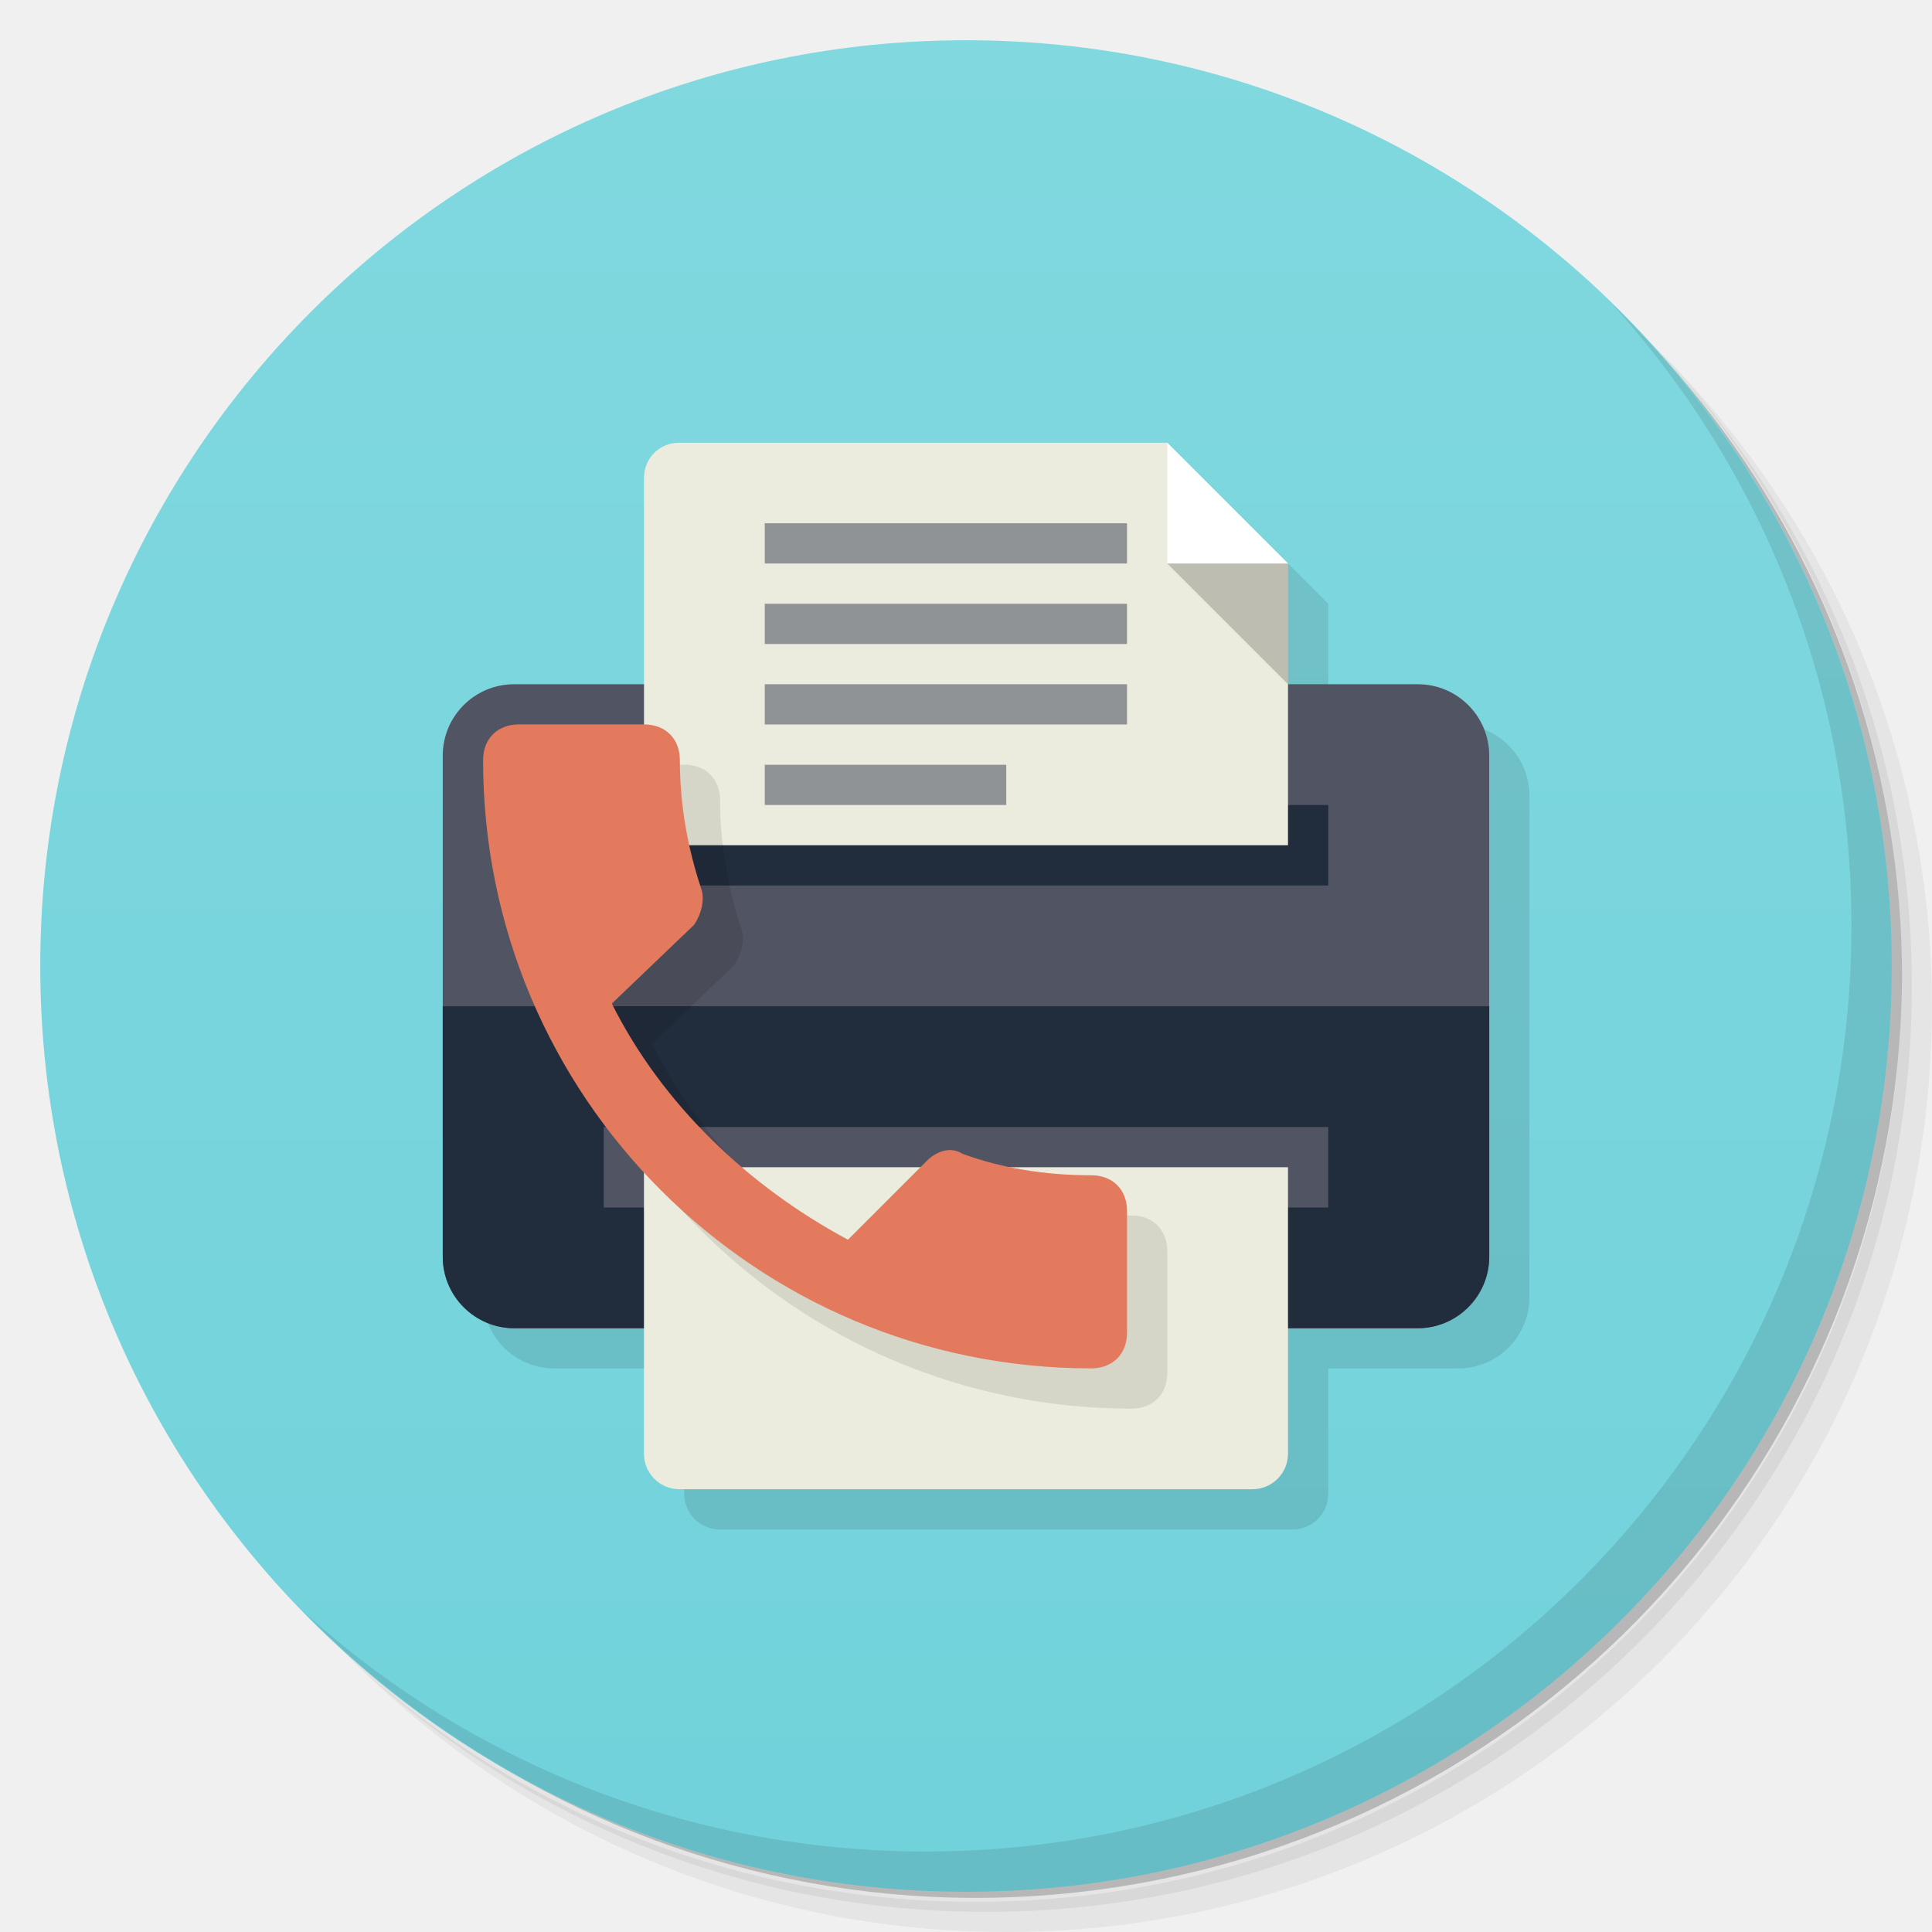
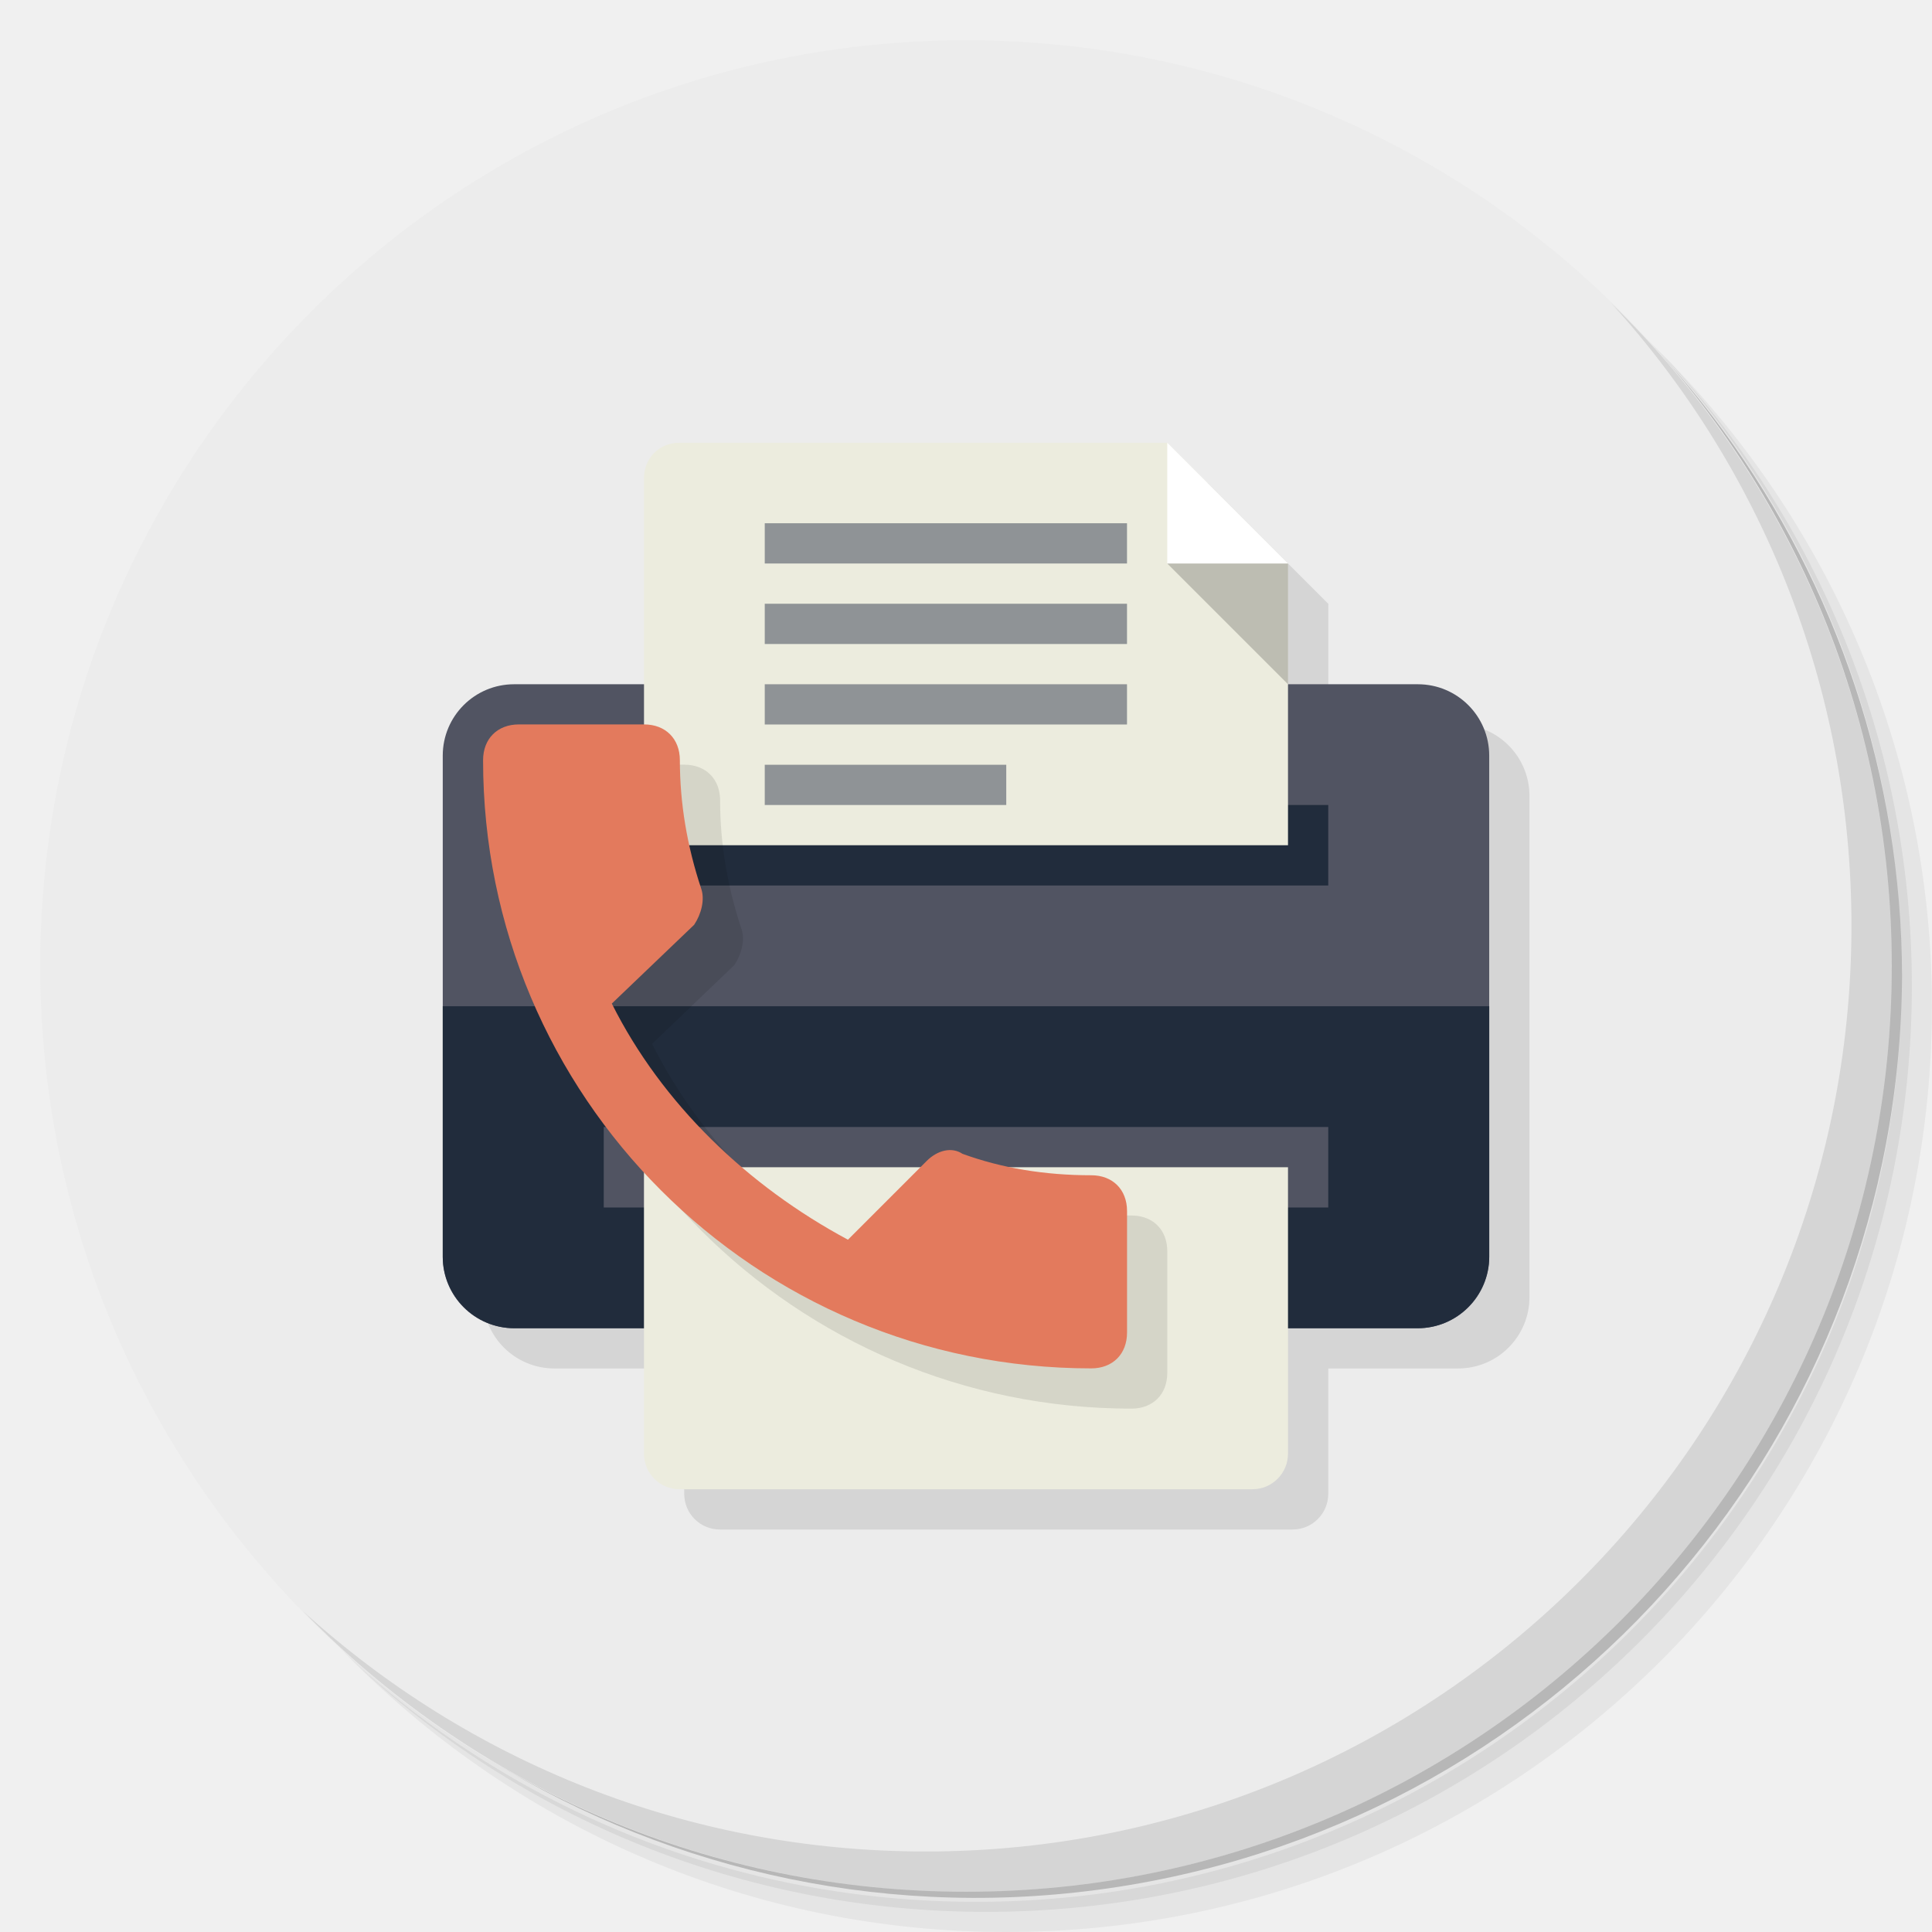
- <svg xmlns="http://www.w3.org/2000/svg" xmlns:xlink="http://www.w3.org/1999/xlink" viewBox="0 0 48 48">
-   <defs>
+ <svg xmlns="http://www.w3.org/2000/svg" xmlns:xlink="http://www.w3.org/1999/xlink" viewBox="0 0 48 48" id="svg2" version="1.1">
+   <defs id="defs4">
    <linearGradient id="linearGradient3764" x1="1" x2="47" gradientUnits="userSpaceOnUse" gradientTransform="matrix(0,-1,1,0,-1.5e-6,48)">
-       <stop style="stop-color:#71d2db;stop-opacity:1" />
-       <stop offset="1" style="stop-color:#81d8df;stop-opacity:1" />
+       <stop style="stop-color:#71d2db;stop-opacity:1" id="stop7" />
+       <stop offset="1" style="stop-color:#81d8df;stop-opacity:1" id="stop9" />
    </linearGradient>
  </defs>
-   <g>
-     <path d="m 36.31 5 c 5.859 4.062 9.688 10.831 9.688 18.5 c 0 12.426 -10.07 22.5 -22.5 22.5 c -7.669 0 -14.438 -3.828 -18.5 -9.688 c 1.037 1.822 2.306 3.499 3.781 4.969 c 4.085 3.712 9.514 5.969 15.469 5.969 c 12.703 0 23 -10.298 23 -23 c 0 -5.954 -2.256 -11.384 -5.969 -15.469 c -1.469 -1.475 -3.147 -2.744 -4.969 -3.781 z m 4.969 3.781 c 3.854 4.113 6.219 9.637 6.219 15.719 c 0 12.703 -10.297 23 -23 23 c -6.081 0 -11.606 -2.364 -15.719 -6.219 c 4.16 4.144 9.883 6.719 16.219 6.719 c 12.703 0 23 -10.298 23 -23 c 0 -6.335 -2.575 -12.06 -6.719 -16.219 z" style="opacity:0.05" />
-     <path d="m 41.28 8.781 c 3.712 4.085 5.969 9.514 5.969 15.469 c 0 12.703 -10.297 23 -23 23 c -5.954 0 -11.384 -2.256 -15.469 -5.969 c 4.113 3.854 9.637 6.219 15.719 6.219 c 12.703 0 23 -10.298 23 -23 c 0 -6.081 -2.364 -11.606 -6.219 -15.719 z" style="opacity:0.1" />
-     <path d="m 31.25 2.375 c 8.615 3.154 14.75 11.417 14.75 21.13 c 0 12.426 -10.07 22.5 -22.5 22.5 c -9.708 0 -17.971 -6.135 -21.12 -14.75 a 23 23 0 0 0 44.875 -7 a 23 23 0 0 0 -16 -21.875 z" style="opacity:0.2" />
+   <g id="g11">
+     <path d="m 36.31 5 c 5.859 4.062 9.688 10.831 9.688 18.5 c 0 12.426 -10.07 22.5 -22.5 22.5 c -7.669 0 -14.438 -3.828 -18.5 -9.688 c 1.037 1.822 2.306 3.499 3.781 4.969 c 4.085 3.712 9.514 5.969 15.469 5.969 c 12.703 0 23 -10.298 23 -23 c 0 -5.954 -2.256 -11.384 -5.969 -15.469 c -1.469 -1.475 -3.147 -2.744 -4.969 -3.781 z m 4.969 3.781 c 3.854 4.113 6.219 9.637 6.219 15.719 c 0 12.703 -10.297 23 -23 23 c -6.081 0 -11.606 -2.364 -15.719 -6.219 c 4.16 4.144 9.883 6.719 16.219 6.719 c 12.703 0 23 -10.298 23 -23 c 0 -6.335 -2.575 -12.06 -6.719 -16.219 z" style="opacity:0.05" id="path13" />
+     <path d="m 41.28 8.781 c 3.712 4.085 5.969 9.514 5.969 15.469 c 0 12.703 -10.297 23 -23 23 c -5.954 0 -11.384 -2.256 -15.469 -5.969 c 4.113 3.854 9.637 6.219 15.719 6.219 c 12.703 0 23 -10.298 23 -23 c 0 -6.081 -2.364 -11.606 -6.219 -15.719 z" style="opacity:0.1" id="path15" />
+     <path d="m 31.25 2.375 c 8.615 3.154 14.75 11.417 14.75 21.13 c 0 12.426 -10.07 22.5 -22.5 22.5 c -9.708 0 -17.971 -6.135 -21.12 -14.75 a 23 23 0 0 0 44.875 -7 a 23 23 0 0 0 -16 -21.875 z" style="opacity:0.2" id="path17" />
  </g>
-   <g>
-     <path d="m 24 1 c 12.703 0 23 10.297 23 23 c 0 12.703 -10.297 23 -23 23 -12.703 0 -23 -10.297 -23 -23 0 -12.703 10.297 -23 23 -23 z" style="fill:url(#linearGradient3764);fill-opacity:1" />
+   <g id="g19" style="fill:#ececec;fill-opacity:1">
+     <path d="m 24 1 c 12.703 0 23 10.297 23 23 c 0 12.703 -10.297 23 -23 23 -12.703 0 -23 -10.297 -23 -23 0 -12.703 10.297 -23 23 -23 z" style="fill:#ececec;fill-opacity:1" id="path21" />
  </g>
-   <g>
-     <path d="m 40.03 7.531 c 3.712 4.084 5.969 9.514 5.969 15.469 0 12.703 -10.297 23 -23 23 c -5.954 0 -11.384 -2.256 -15.469 -5.969 4.178 4.291 10.01 6.969 16.469 6.969 c 12.703 0 23 -10.298 23 -23 0 -6.462 -2.677 -12.291 -6.969 -16.469 z" style="opacity:0.1" />
+   <g id="g23">
+     <path d="m 40.03 7.531 c 3.712 4.084 5.969 9.514 5.969 15.469 0 12.703 -10.297 23 -23 23 c -5.954 0 -11.384 -2.256 -15.469 -5.969 4.178 4.291 10.01 6.969 16.469 6.969 c 12.703 0 23 -10.298 23 -23 0 -6.462 -2.677 -12.291 -6.969 -16.469 z" style="opacity:0.1" id="path25" />
  </g>
-   <g>
-     <g>
-       <g transform="translate(1,1)">
-         <g style="opacity:0.1">
-           <g>
-             <path d="m 12.773,17 22.453,0 c 0.98,0 1.773,0.793 1.773,1.773 l 0,12.453 c 0,0.98 -0.793,1.773 -1.773,1.773 l -22.453,0 C 11.793,32.999 11,32.206 11,31.226 L 11,18.773 C 11,17.793 11.793,17 12.773,17 m 0,0" style="fill:#000;fill-opacity:1;stroke:none;fill-rule:nonzero" />
-             <path d="M 16.875,11 C 16.383,11 16,11.383 16,11.875 l 0,9.125 16,0 0,-7 -3,-3 m -12.12,0" style="fill:#000;fill-opacity:1;stroke:none;fill-rule:nonzero" />
-             <path d="m 32,29 0,7.113 C 32,36.605 31.605,37 31.113,37 l -14.227,0 c -0.492,0 -0.887,-0.395 -0.887,-0.887 l 0,-7.113 m 16,0" style="fill:#000;fill-opacity:1;stroke:none;fill-rule:nonzero" />
-             <use height="48" width="48" xlink:href="#SVGCleanerId_0" />
+   <g id="g27">
+     <g id="g29">
+       <g transform="translate(1,1)" id="g31">
+         <g style="opacity:0.1" id="g33">
+           <g id="g35">
+             <path d="m 12.773,17 22.453,0 c 0.98,0 1.773,0.793 1.773,1.773 l 0,12.453 c 0,0.98 -0.793,1.773 -1.773,1.773 l -22.453,0 C 11.793,32.999 11,32.206 11,31.226 L 11,18.773 C 11,17.793 11.793,17 12.773,17 m 0,0" style="fill:#000;fill-opacity:1;stroke:none;fill-rule:nonzero" id="path37" />
+             <path d="M 16.875,11 C 16.383,11 16,11.383 16,11.875 l 0,9.125 16,0 0,-7 -3,-3 m -12.12,0" style="fill:#000;fill-opacity:1;stroke:none;fill-rule:nonzero" id="path39" />
+             <path d="m 32,29 0,7.113 C 32,36.605 31.605,37 31.113,37 l -14.227,0 c -0.492,0 -0.887,-0.395 -0.887,-0.887 l 0,-7.113 m 16,0" style="fill:#000;fill-opacity:1;stroke:none;fill-rule:nonzero" id="path41" />
+             <use height="48" width="48" xlink:href="#SVGCleanerId_0" id="use43" />
          </g>
        </g>
      </g>
    </g>
  </g>
-   <g>
-     <g>
-       <g>
-         <g>
-           <path d="m 12.773,17 22.453,0 c 0.98,0 1.773,0.793 1.773,1.773 l 0,12.453 c 0,0.98 -0.793,1.773 -1.773,1.773 l -22.453,0 C 11.793,32.999 11,32.206 11,31.226 L 11,18.773 C 11,17.793 11.793,17 12.773,17 m 0,0" style="fill:#515462;fill-opacity:1;stroke:none;fill-rule:nonzero" />
-           <path d="m 11,25 0,6.219 C 11,32.199 11.801,33 12.781,33 l 22.438,0 C 36.199,33 37,32.199 37,31.219 L 37,25 m -26,0" style="fill:#212c3c;fill-opacity:1;stroke:none;fill-rule:nonzero" />
-           <path d="m 15 20 18 0 0 2 -18 0 m 0 -2" style="fill:#212c3c;fill-opacity:1;stroke:none;fill-rule:nonzero" />
-           <path d="M 16.875,11 C 16.383,11 16,11.383 16,11.875 l 0,9.125 16,0 0,-7 -3,-3 m -12.12,0" style="fill:#ececde;fill-opacity:1;stroke:none;fill-rule:nonzero" />
-           <path d="m 15 28 18 0 0 2 -18 0 m 0 -2" style="fill:#515462;fill-opacity:1;stroke:none;fill-rule:nonzero" />
-           <path d="m 32,29 0,7.113 C 32,36.605 31.605,37 31.113,37 l -14.227,0 c -0.492,0 -0.887,-0.395 -0.887,-0.887 l 0,-7.113 m 16,0" style="fill:#ececde;fill-opacity:1;stroke:none;fill-rule:nonzero" />
-           <path d="m 29 11 0 3 3 0 m -3 -3" style="fill:#fff;fill-opacity:1;stroke:none;fill-rule:nonzero" />
+   <g id="g45">
+     <g id="g47">
+       <g id="g49">
+         <g id="g51">
+           <path d="m 12.773,17 22.453,0 c 0.98,0 1.773,0.793 1.773,1.773 l 0,12.453 c 0,0.98 -0.793,1.773 -1.773,1.773 l -22.453,0 C 11.793,32.999 11,32.206 11,31.226 L 11,18.773 C 11,17.793 11.793,17 12.773,17 m 0,0" style="fill:#515462;fill-opacity:1;stroke:none;fill-rule:nonzero" id="path53" />
+           <path d="m 11,25 0,6.219 C 11,32.199 11.801,33 12.781,33 l 22.438,0 C 36.199,33 37,32.199 37,31.219 L 37,25 m -26,0" style="fill:#212c3c;fill-opacity:1;stroke:none;fill-rule:nonzero" id="path55" />
+           <path d="m 15 20 18 0 0 2 -18 0 m 0 -2" style="fill:#212c3c;fill-opacity:1;stroke:none;fill-rule:nonzero" id="path57" />
+           <path d="M 16.875,11 C 16.383,11 16,11.383 16,11.875 l 0,9.125 16,0 0,-7 -3,-3 m -12.12,0" style="fill:#ececde;fill-opacity:1;stroke:none;fill-rule:nonzero" id="path59" />
+           <path d="m 15 28 18 0 0 2 -18 0 m 0 -2" style="fill:#515462;fill-opacity:1;stroke:none;fill-rule:nonzero" id="path61" />
+           <path d="m 32,29 0,7.113 C 32,36.605 31.605,37 31.113,37 l -14.227,0 c -0.492,0 -0.887,-0.395 -0.887,-0.887 l 0,-7.113 m 16,0" style="fill:#ececde;fill-opacity:1;stroke:none;fill-rule:nonzero" id="path63" />
+           <path d="m 29 11 0 3 3 0 m -3 -3" style="fill:#fff;fill-opacity:1;stroke:none;fill-rule:nonzero" id="path65" />
          <path id="SVGCleanerId_0" d="m 29 14 3 0 0 3 m -3 -3" style="fill:#000;fill-opacity:0.2;stroke:none;fill-rule:nonzero" />
-           <path d="m 19 13 9 0 0 1 -9 0 m 0 -1" style="fill:#696e78;fill-opacity:0.702;stroke:none;fill-rule:nonzero" />
-           <path d="m 19 15 9 0 0 1 -9 0 m 0 -1" style="fill:#696e78;fill-opacity:0.702;stroke:none;fill-rule:nonzero" />
-           <path d="m 19 17 9 0 0 1 -9 0 m 0 -1" style="fill:#696e78;fill-opacity:0.702;stroke:none;fill-rule:nonzero" />
-           <path d="m 19 19 6 0 0 1 -6 0 m 0 -1" style="fill:#696e78;fill-opacity:0.702;stroke:none;fill-rule:nonzero" />
+           <path d="m 19 13 9 0 0 1 -9 0 m 0 -1" style="fill:#696e78;fill-opacity:0.702;stroke:none;fill-rule:nonzero" id="path68" />
+           <path d="m 19 15 9 0 0 1 -9 0 m 0 -1" style="fill:#696e78;fill-opacity:0.702;stroke:none;fill-rule:nonzero" id="path70" />
+           <path d="m 19 17 9 0 0 1 -9 0 m 0 -1" style="fill:#696e78;fill-opacity:0.702;stroke:none;fill-rule:nonzero" id="path72" />
+           <path d="m 19 19 6 0 0 1 -6 0 m 0 -1" style="fill:#696e78;fill-opacity:0.702;stroke:none;fill-rule:nonzero" id="path74" />
        </g>
      </g>
    </g>
-     <path d="m 16.2 25.933 c 1.244 2.489 3.378 4.533 5.867 5.867 l 1.956 -1.956 c 0.267 -0.267 0.622 -0.356 0.889 -0.178 0.978 0.356 2.044 0.533 3.2 0.533 0.533 0 0.889 0.356 0.889 0.889 l 0 3.02 c 0 0.533 -0.356 0.889 -0.889 0.889 -8.356 0 -15.11 -6.756 -15.11 -15.11 c 0 -0.533 0.356 -0.889 0.889 -0.889 l 3.111 0 c 0.533 0 0.889 0.356 0.889 0.889 0 1.067 0.178 2.133 0.533 3.2 0.089 0.267 0 0.622 -0.178 0.889 l -2.044 1.956 l 0 0 z" style="fill:#000;opacity:0.1;fill-opacity:1;stroke:none" />
-     <path d="m 15.2 24.933 c 1.244 2.489 3.378 4.533 5.867 5.867 l 1.956 -1.956 c 0.267 -0.267 0.622 -0.356 0.889 -0.178 0.978 0.356 2.044 0.533 3.2 0.533 0.533 0 0.889 0.356 0.889 0.889 l 0 3.02 c 0 0.533 -0.356 0.889 -0.889 0.889 -8.356 0 -15.11 -6.756 -15.11 -15.11 c 0 -0.533 0.356 -0.889 0.889 -0.889 l 3.111 0 c 0.533 0 0.889 0.356 0.889 0.889 0 1.067 0.178 2.133 0.533 3.2 0.089 0.267 0 0.622 -0.178 0.889 l -2.044 1.956 l 0 0 z" style="fill:#e37a5d;fill-opacity:1;stroke:none" />
+     <path d="m 16.2 25.933 c 1.244 2.489 3.378 4.533 5.867 5.867 l 1.956 -1.956 c 0.267 -0.267 0.622 -0.356 0.889 -0.178 0.978 0.356 2.044 0.533 3.2 0.533 0.533 0 0.889 0.356 0.889 0.889 l 0 3.02 c 0 0.533 -0.356 0.889 -0.889 0.889 -8.356 0 -15.11 -6.756 -15.11 -15.11 c 0 -0.533 0.356 -0.889 0.889 -0.889 l 3.111 0 c 0.533 0 0.889 0.356 0.889 0.889 0 1.067 0.178 2.133 0.533 3.2 0.089 0.267 0 0.622 -0.178 0.889 l -2.044 1.956 l 0 0 z" style="fill:#000;opacity:0.1;fill-opacity:1;stroke:none" id="path76" />
+     <path d="m 15.2 24.933 c 1.244 2.489 3.378 4.533 5.867 5.867 l 1.956 -1.956 c 0.267 -0.267 0.622 -0.356 0.889 -0.178 0.978 0.356 2.044 0.533 3.2 0.533 0.533 0 0.889 0.356 0.889 0.889 l 0 3.02 c 0 0.533 -0.356 0.889 -0.889 0.889 -8.356 0 -15.11 -6.756 -15.11 -15.11 c 0 -0.533 0.356 -0.889 0.889 -0.889 l 3.111 0 c 0.533 0 0.889 0.356 0.889 0.889 0 1.067 0.178 2.133 0.533 3.2 0.089 0.267 0 0.622 -0.178 0.889 l -2.044 1.956 l 0 0 z" style="fill:#e37a5d;fill-opacity:1;stroke:none" id="path78" />
  </g>
</svg>
